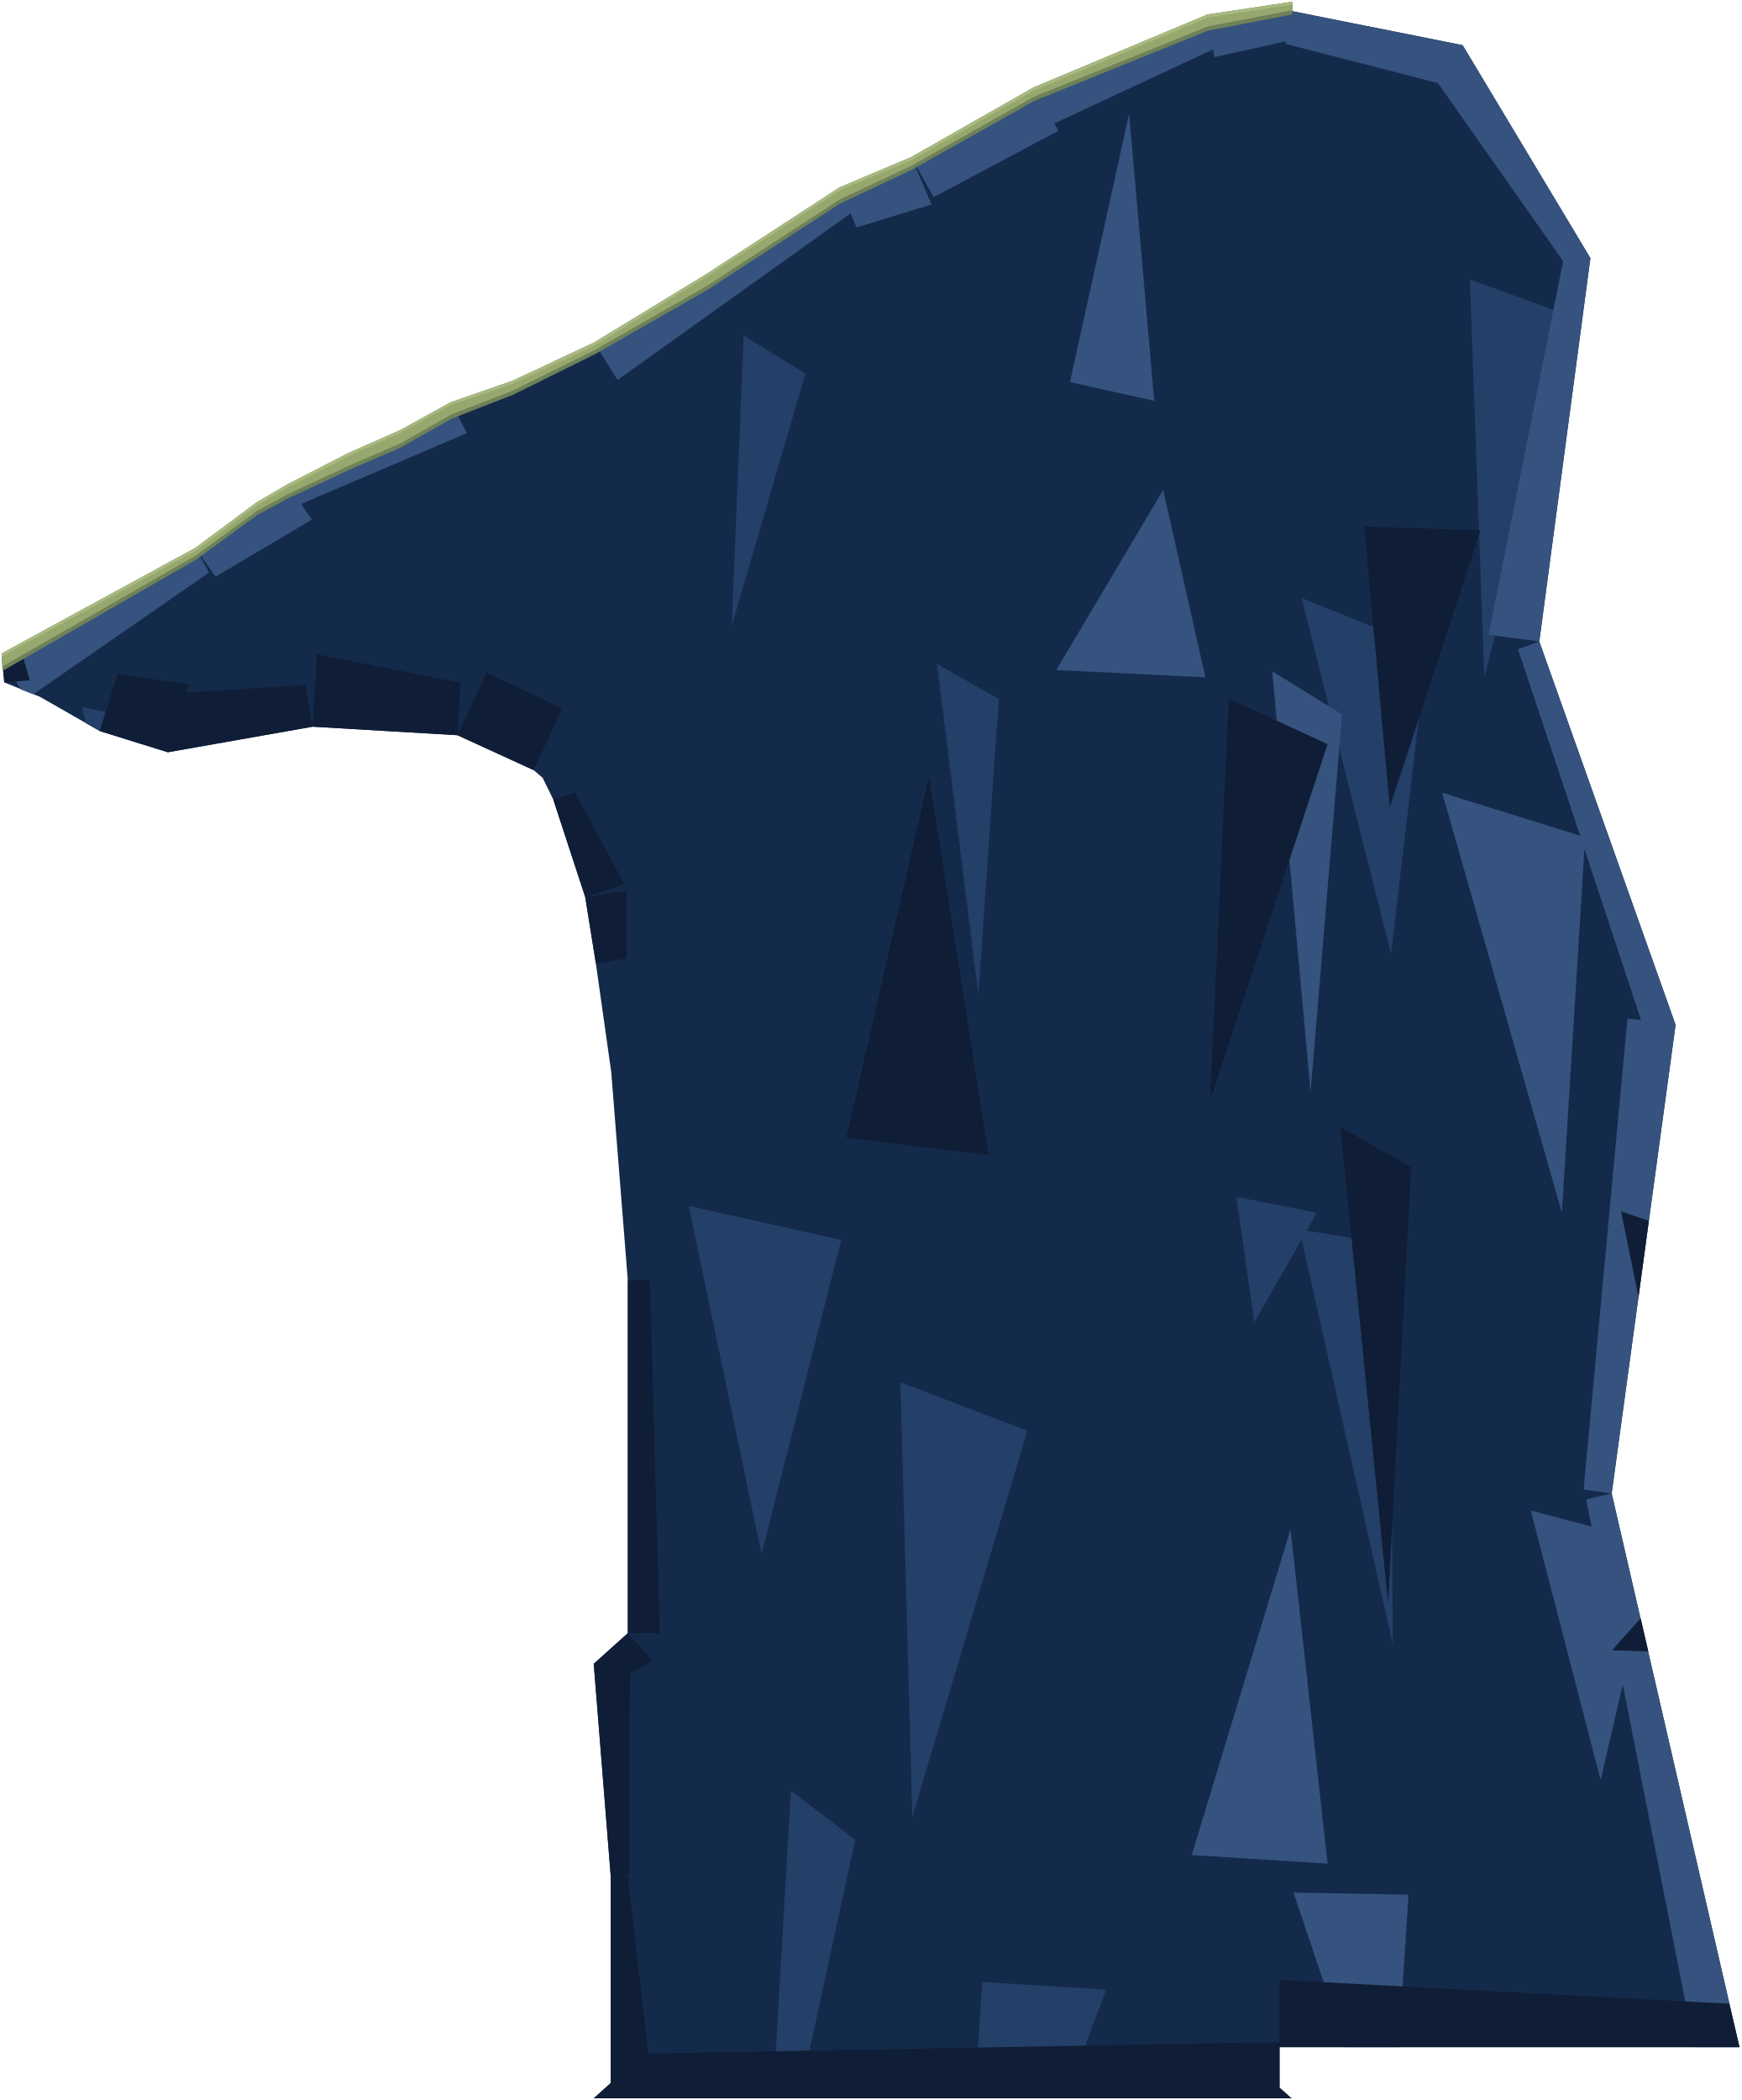
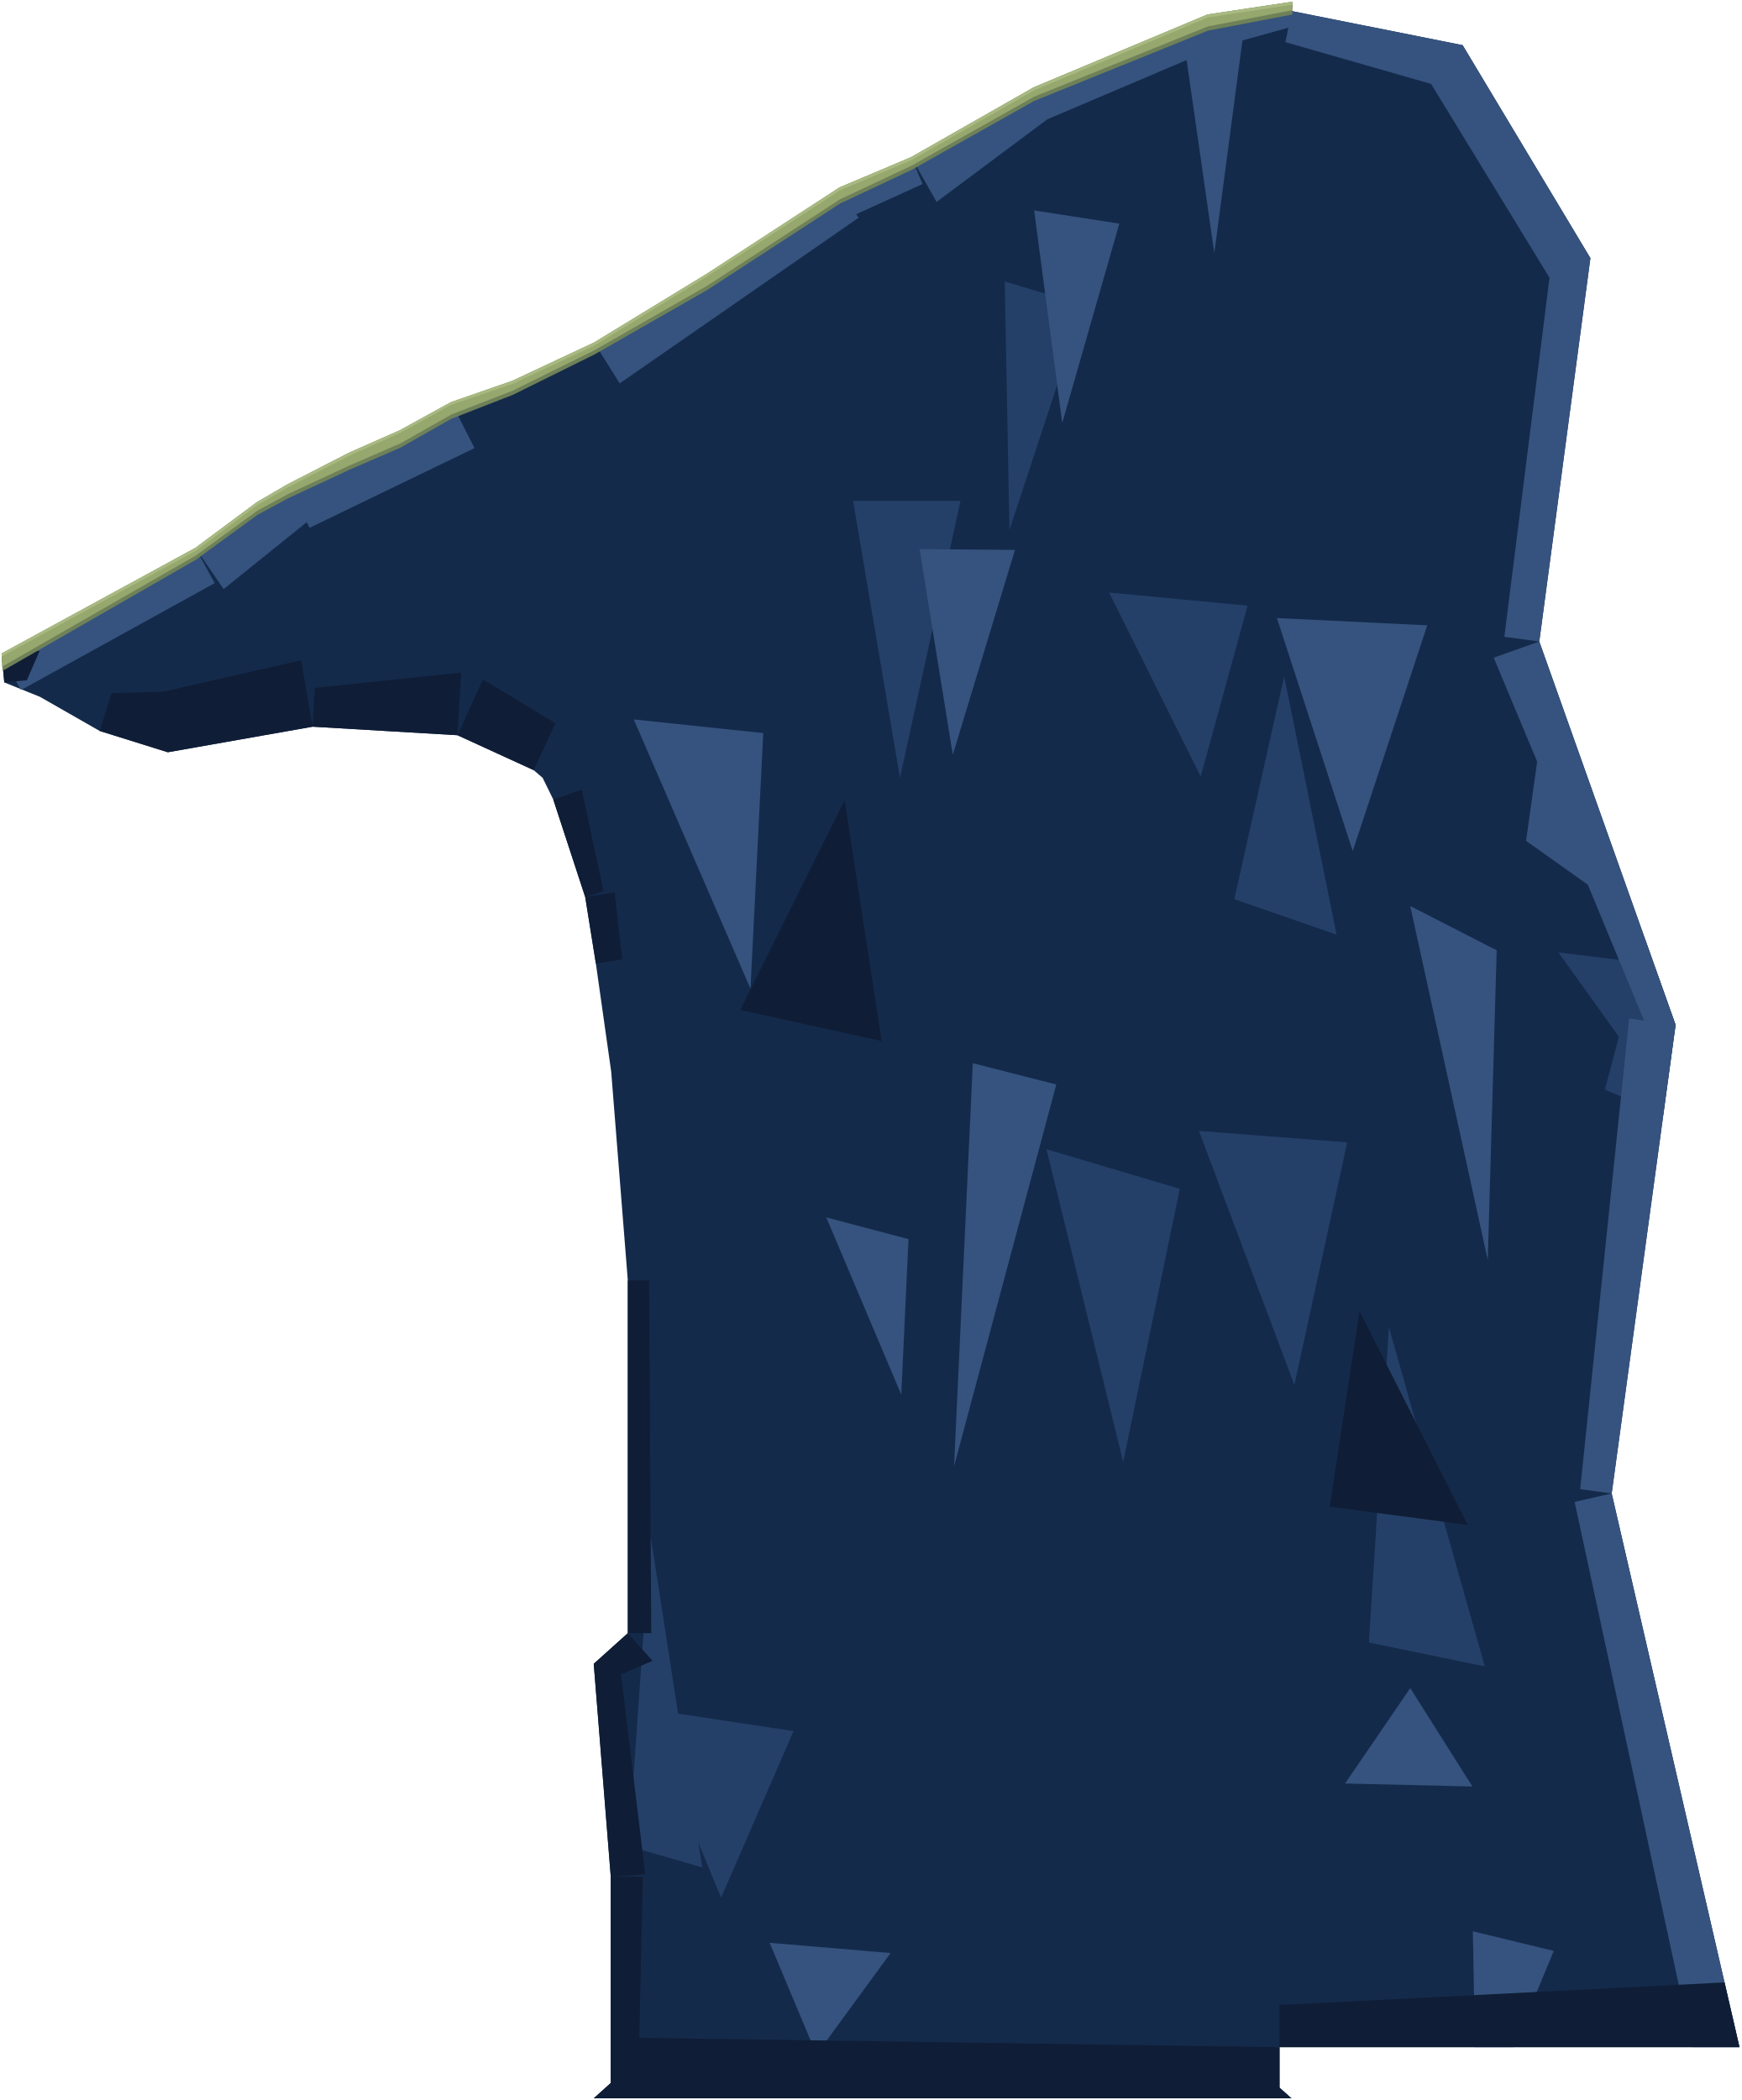
<svg xmlns="http://www.w3.org/2000/svg" width="4088" height="4930" viewBox="3166 2794 4088 4930">
  <path d="M7250 7600 L6950 6300 L7100 5200 L6780 4300 L6900 3400 L6600 2900 L6199 2820 L6200 2800 L6002 2830 L5594 3001 L5306 3164 L5138 3236 L4826 3438 L4562 3600 L4370 3690 L4226 3739 L4106 3805 L3986 3859 L3842 3933 L3770 3974 L3626 4082 L3170 4330 L3176 4396 L3260 4430 L3400 4510 L3560 4560 L3900 4500 L4240 4520 L4419 4602 L4440 4620 L4465 4671 L4540 4900 L4565 5056 L4601 5310 L4640 5800 L4640 6628 L4560 6700 L4600 7200 L4600 7684 L4560 7720 L6198 7720 L6170 7695 L6170 7600 Z" fill="#142a4b" />
-   <path d="M3400 4510 L3502 4542 L3500 4482 L3358 4454 L3368 4492 Z M4005 4506 L3996 4486 L3992 4505 Z M5042 7720 L5174 7113 L5023 6998 L4981 7720 Z M5667 7720 L5763 7465 L5472 7447 L5455 7720 Z M4884 4263 L5057 3671 L4912 3582 Z M4954 6442 L5141 5705 L4783 5625 Z M5578 6153 L5280 6039 L5308 7059 Z M6651 4384 L6867 3541 L6617 3450 Z M6516 4317 L6222 4198 L6432 5034 Z M5511 4435 L5366 4353 L5463 5130 Z M6430 5716 L6234 5683 L6257 5641 L6069 5604 L6111 5898 L6222 5704 L6436 6654 Z" fill="#244069" />
-   <path d="M7250 7600 L6950 6300 L6890 6314 L6903 6378 L6760 6340 L6924 6973 L6976 6749 L7144 7600 Z M7100 5200 L6780 4300 L6730 4318 L6876 4756 L6552 4655 L6833 5641 L6886 4787 L7019 5189 L6987 5185 L6884 6291 L6950 6300 Z M6900 3400 L6600 2900 L6199 2820 L6200 2800 L6002 2830 L5594 3001 L5306 3164 L5358 3257 L5651 3101 L5641 3084 L6014 2910 L6017 2928 L6185 2891 L6184 2897 L6542 2989 L6836 3407 L6661 4284 L6780 4300 Z M5138 3236 L4826 3438 L4562 3600 L4616 3686 L5163 3295 L5177 3328 L5353 3274 L5306 3164 Z M4106 3805 L4010 3848 L3842 3933 L3626 4082 L3672 4148 L3898 4014 L3873 3977 L4262 3811 L4226 3739 Z M3170 4330 L3214 4412 L3244 4424 L3657 4138 L3626 4082 Z M5376 7720 L5283 7652 L5286 7720 Z M6198 7720 L6170 7695 L6147 7720 Z M6170 7600 L6066 7600 L6107 7695 L6170 7695 Z M6450 7600 L6473 7242 L6203 7237 L6325 7600 Z M5817 3061 L5678 3691 L5876 3735 Z M5897 3944 L5646 4367 L5996 4384 Z M6153 4370 L6243 5357 L6317 4471 Z M6196 6384 L5964 7149 L6283 7169 Z" fill="#35537e" />
-   <path d="M7226 7498 L6170 7442 L6170 7588 L4688 7615 L4640 7200 L4600 7200 L4600 7684 L4560 7720 L6198 7720 L6170 7695 L6170 7600 L7250 7600 Z M7018 6593 L6951 6668 L7036 6671 Z M7037 5660 L6972 5638 L7013 5839 Z M3170 4330 L3176 4396 L3236 4391 L3217 4326 Z M3560 4560 L3900 4500 L3883 4402 L3604 4420 L3610 4401 L3442 4376 L3400 4510 Z M4240 4520 L4247 4397 L3910 4330 L3900 4500 Z M4419 4602 L4486 4457 L4308 4373 L4240 4520 Z M4540 4900 L4632 4870 L4516 4654 L4465 4671 Z M4565 5056 L4637 5044 L4637 4885 L4540 4900 Z M4640 6628 L4715 6628 L4692 5800 L4640 5800 Z M4560 6700 L4600 7200 L4643 7197 L4645 6723 L4698 6693 L4640 6628 Z M6642 4039 L6369 4030 L6429 4689 Z M6283 4541 L6051 4434 L6007 5378 Z M5347 4616 L5153 5465 L5487 5506 Z M6479 5534 L6313 5440 L6425 6558 Z" fill="#0f1d36" />
+   <path d="M7100 5200 L7028 4998 L7013 5053 L6825 5030 L6967 5228 L6934 5352 L7071 5410 Z M5536 4038 L5710 3510 L5525 3455 Z M5279 4620 L5421 3970 L5169 3970 Z M5985 4617 L6095 4216 L5770 4185 Z M5936 5585 L5623 5492 L5803 6226 Z M4815 7178 L4805 7118 L4859 7249 L5029 6858 L4758 6817 L4693 6397 L4642 7128 Z M6304 4988 L6181 4382 L6064 4905 Z M6329 5476 L5981 5449 L6205 6045 Z M6652 6706 L6427 5910 L6380 6650 Z" fill="#244069" />
+   <path d="M6950 6300 L6863 6320 L7139 7600 L7250 7600 Z M6950 6300 L7100 5200 L6780 4300 L6673 4338 L6775 4582 L6749 4768 L6894 4871 L7026 5190 L6991 5185 L6876 6290 Z M6900 3400 L6600 2900 L6199 2820 L6200 2800 L6002 2830 L5594 3001 L5306 3164 L5365 3268 L5625 3074 L5952 2935 L6017 3388 L6083 2889 L6191 2859 L6184 2893 L6526 2991 L6804 3446 L6698 4289 L6780 4300 Z M5138 3236 L4826 3438 L4562 3600 L4621 3694 L5182 3305 L5176 3297 L5332 3226 L5306 3164 Z M4106 3805 L4010 3848 L3842 3933 L3626 4082 L3691 4177 L3886 4020 L3893 4033 L4280 3846 L4226 3739 Z M3170 4330 L3214 4412 L3217 4413 L3670 4163 L3626 4082 Z M6198 7720 L6170 7695 L6147 7720 Z M6170 7600 L6115 7600 L6114 7695 L6170 7695 Z M6720 7600 L6814 7374 L6624 7328 L6629 7600 Z M5594 3288 L5660 3787 L5794 3319 Z M5325 4083 L5403 4566 L5549 4085 Z M4654 4483 L4928 5115 L4958 4515 Z M5450 5290 L5406 6236 L5646 5340 Z M5106 5652 L5282 6068 L5299 5703 Z M4973 7355 L5083 7617 L5257 7379 Z M6164 4245 L6342 4792 L6517 4262 Z M6477 4921 L6659 5752 L6680 5025 Z M6477 6757 L6324 6981 L6623 6988 Z" fill="#35537e" />
+   <path d="M7215 7448 L6170 7501 L6170 7600 L7250 7600 Z M3170 4330 L3176 4396 L3229 4391 L3259 4322 Z M3560 4560 L3900 4500 L3873 4344 L3549 4418 L3428 4421 L3400 4510 Z M4240 4520 L4249 4373 L3905 4409 L3900 4500 Z M4419 4602 L4470 4492 L4300 4389 L4240 4520 Z M4540 4900 L4583 4886 L4532 4648 L4465 4671 Z M4565 5056 L4627 5046 L4609 4889 L4540 4900 Z M4640 6628 L4695 6628 L4690 5800 L4640 5800 Z M4560 6700 L4600 7200 L4681 7194 L4624 6725 L4698 6693 L4640 6628 Z M4600 7200 L4600 7684 L4560 7720 L6198 7720 L6170 7695 L6170 7600 L4667 7578 L4675 7200 Z M5236 5238 L5149 4673 L4904 5165 Z M6612 6374 L6358 5872 L6288 6331 Z" fill="#0f1d36" />
  <path d="M6200 2798 L6001 2828 L5593 2999 L5305 3163 L5137 3234 L4825 3437 L4561 3598 L4369 3688 L4225 3738 L4105 3804 L3985 3857 L3841 3931 L3769 3973 L3625 4080 L3170 4328 L3172 4369 L3626 4108 L3770 4003 L3842 3964 L3986 3897 L4106 3845 L4226 3777 L4370 3721 L4562 3626 L4826 3475 L5138 3272 L5306 3193 L5594 3031 L6002 2866 L6200 2828 Z" fill="#6f8158" />
  <path d="M6200 2798 L6001 2828 L5593 2999 L5305 3163 L5137 3234 L4825 3437 L4561 3598 L4369 3688 L4225 3738 L4105 3804 L3985 3857 L3841 3931 L3769 3973 L3625 4080 L3170 4328 L3171 4359 L3626 4098 L3770 3993 L3842 3954 L3986 3887 L4106 3835 L4226 3767 L4370 3711 L4562 3616 L4826 3465 L5138 3262 L5306 3183 L5594 3021 L6002 2856 L6200 2818 Z" fill="#96a86e" />
  <path d="M6200 2798 L6001 2828 L5593 2999 L5305 3163 L5137 3234 L4825 3437 L4561 3598 L4369 3688 L4225 3738 L4105 3804 L3985 3857 L3841 3931 L3769 3973 L3625 4080 L3170 4328 L3170 4335 L3626 4087 L3770 3980 L3842 3938 L3986 3864 L4106 3810 L4226 3744 L4370 3695 L4562 3605 L4826 3443 L5138 3241 L5306 3170 L5594 3006 L6002 2835 L6200 2805 Z" fill="#a8b981" />
</svg>
